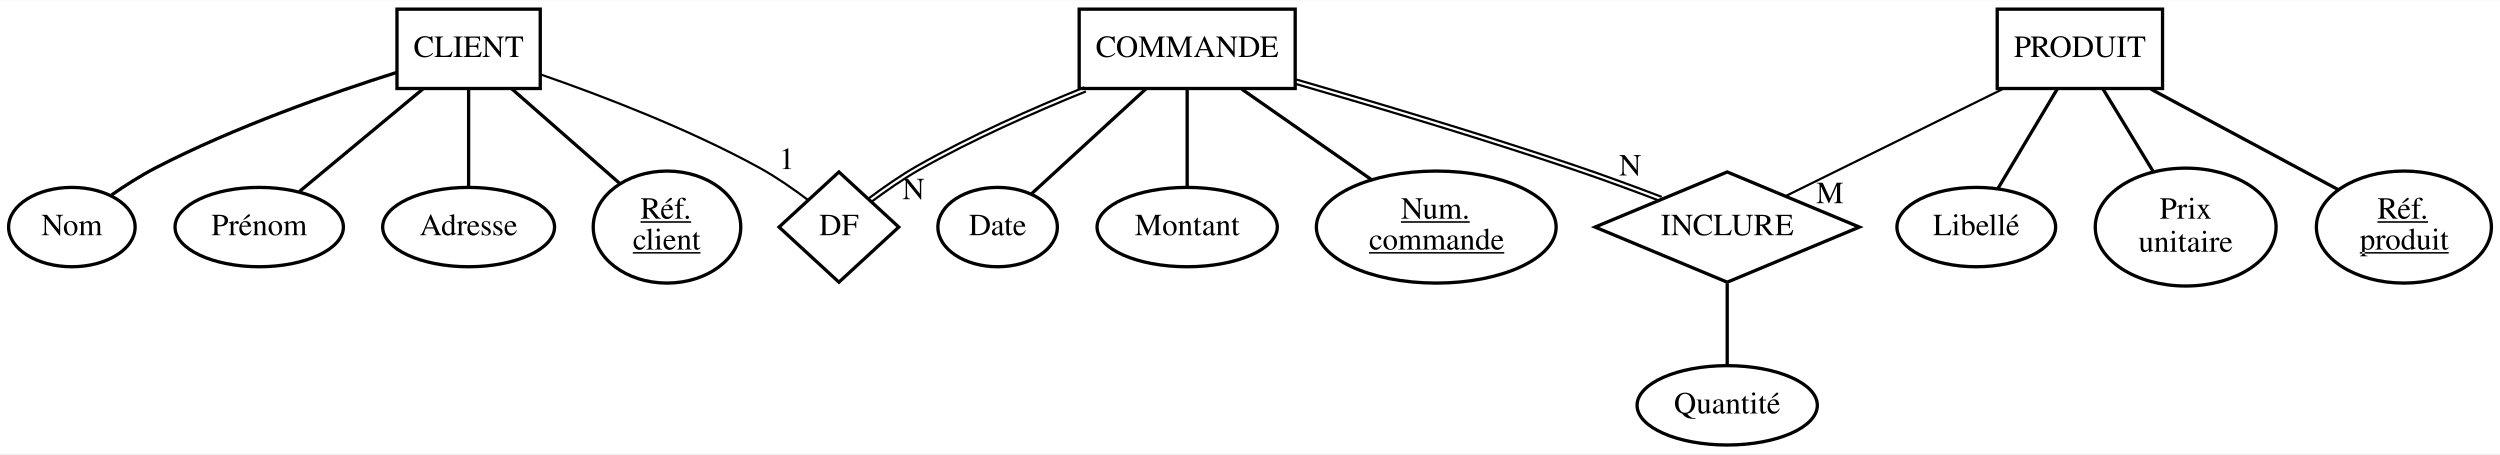
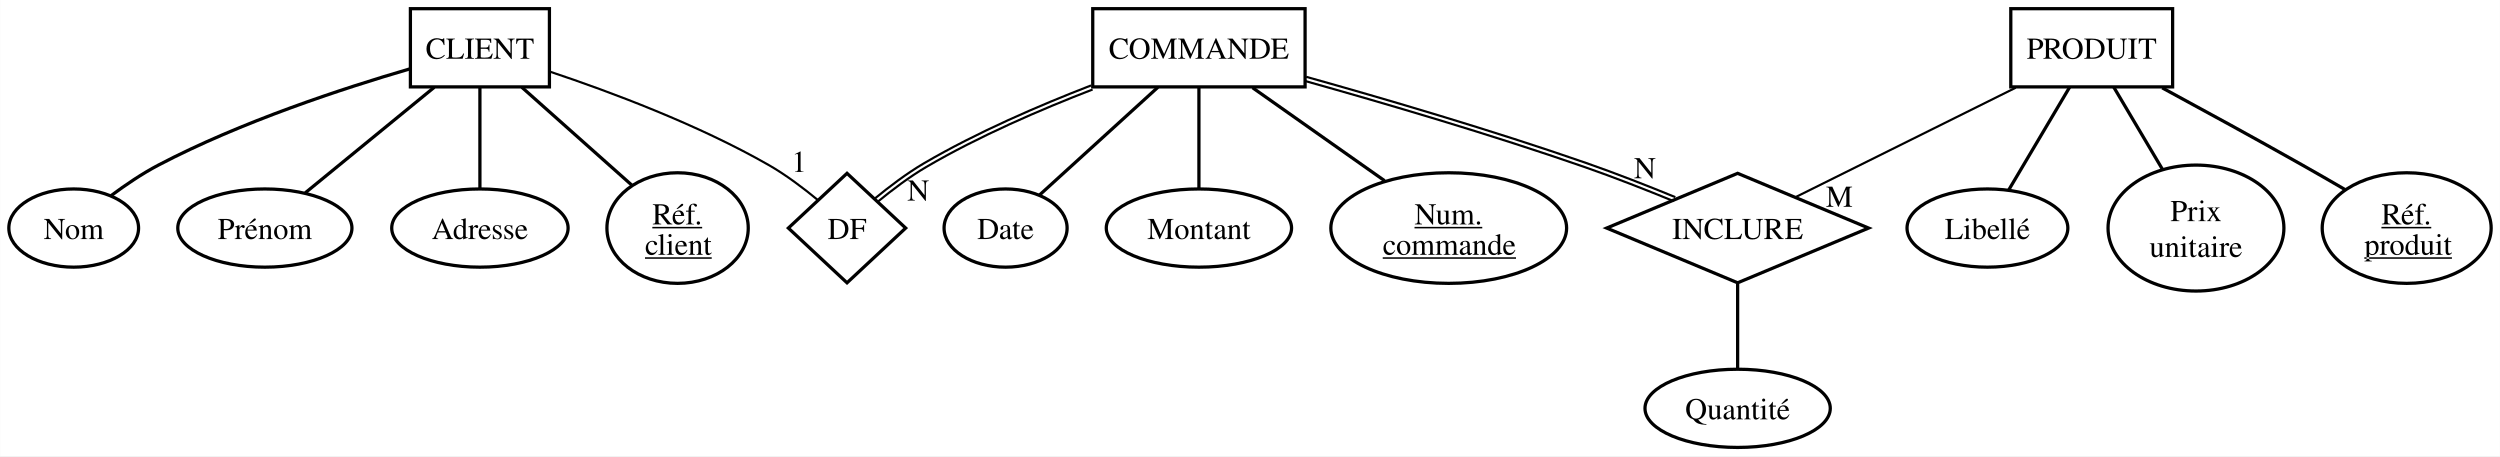
- <svg xmlns="http://www.w3.org/2000/svg" width="1134pt" height="206pt" viewBox="0.00 0.00 1134.20 205.74">
-   <g id="graph0" class="graph" transform="scale(1 1) rotate(0) translate(4 201.74)">
-     <polygon fill="white" stroke="none" points="-4,4 -4,-201.74 1130.2,-201.74 1130.2,4 -4,4" />
+ <svg xmlns="http://www.w3.org/2000/svg" width="1151pt" height="210pt" viewBox="0.00 0.00 1150.75 209.98">
+   <g id="graph0" class="graph" transform="scale(1 1) rotate(0) translate(4 205.98)">
+     <polygon fill="white" stroke="none" points="-4,4 -4,-205.98 1146.75,-205.98 1146.75,4 -4,4" />
    <g id="node1" class="node">
-       <polygon fill="#ffffff" stroke="black" stroke-width="1.5" points="241.1,-197.74 176.1,-197.74 176.1,-161.74 241.1,-161.74 241.1,-197.74" />
-       <text text-anchor="middle" x="208.6" y="-176.04" font-family="Times,serif" font-size="14.00">CLIENT</text>
+       <polygon fill="#ffffff" stroke="black" stroke-width="1.5" points="248.86,-201.98 184.86,-201.98 184.86,-165.98 248.86,-165.98 248.86,-201.98" />
+       <text text-anchor="middle" x="216.86" y="-178.93" font-family="Times,serif" font-size="14.00">CLIENT</text>
    </g>
    <g id="node4" class="node">
-       <ellipse fill="#ffffff" stroke="black" stroke-width="1.5" cx="28.6" cy="-98.87" rx="28.7" ry="18" />
-       <text text-anchor="middle" x="28.6" y="-95.17" font-family="Times,serif" font-size="14.00">Nom</text>
+       <ellipse fill="#ffffff" stroke="black" stroke-width="1.5" cx="29.86" cy="-100.99" rx="29.86" ry="18" />
+       <text text-anchor="middle" x="29.86" y="-95.94" font-family="Times,serif" font-size="14.00">Nom</text>
    </g>
    <g id="edge2" class="edge">
-       <path fill="none" stroke="black" stroke-width="1.5" d="M175.79,-168.98C146.38,-159.66 102.47,-144.3 66.6,-125.74 59.79,-122.22 52.75,-117.7 46.6,-113.43" />
+       <path fill="none" stroke="black" stroke-width="1.5" d="M184.6,-174.27C153.87,-165.31 106.8,-149.89 68.86,-129.98 61.33,-126.03 53.61,-120.79 47.04,-115.9" />
    </g>
    <g id="node5" class="node">
-       <ellipse fill="#ffffff" stroke="black" stroke-width="1.5" cx="113.6" cy="-98.87" rx="38.19" ry="18" />
-       <text text-anchor="middle" x="113.6" y="-95.17" font-family="Times,serif" font-size="14.00">Prénom</text>
+       <ellipse fill="#ffffff" stroke="black" stroke-width="1.5" cx="117.86" cy="-100.99" rx="40.09" ry="18" />
+       <text text-anchor="middle" x="117.86" y="-95.94" font-family="Times,serif" font-size="14.00">Prénom</text>
    </g>
    <g id="edge3" class="edge">
-       <path fill="none" stroke="black" stroke-width="1.5" d="M187.98,-161.63C171.29,-147.76 147.98,-128.41 131.92,-115.08" />
+       <path fill="none" stroke="black" stroke-width="1.5" d="M195.86,-165.81C178.26,-151.41 153.38,-131.05 136.48,-117.23" />
    </g>
    <g id="node6" class="node">
-       <ellipse fill="#ffffff" stroke="black" stroke-width="1.5" cx="208.6" cy="-98.87" rx="38.99" ry="18" />
-       <text text-anchor="middle" x="208.6" y="-95.17" font-family="Times,serif" font-size="14.00">Adresse</text>
+       <ellipse fill="#ffffff" stroke="black" stroke-width="1.5" cx="216.86" cy="-100.99" rx="40.6" ry="18" />
+       <text text-anchor="middle" x="216.86" y="-95.94" font-family="Times,serif" font-size="14.00">Adresse</text>
    </g>
    <g id="edge4" class="edge">
-       <path fill="none" stroke="black" stroke-width="1.5" d="M208.6,-161.63C208.6,-148.49 208.6,-130.42 208.6,-117.22" />
+       <path fill="none" stroke="black" stroke-width="1.5" d="M216.86,-165.81C216.86,-152.15 216.86,-133.14 216.86,-119.42" />
    </g>
    <g id="node11" class="node">
-       <ellipse fill="#ffffff" stroke="black" stroke-width="1.5" cx="298.6" cy="-98.87" rx="33.47" ry="25.41" />
-       <text text-anchor="start" x="286.6" y="-102.67" font-family="Times,serif" text-decoration="underline" font-size="14.00">Réf.</text>
-       <text text-anchor="start" x="283.1" y="-88.67" font-family="Times,serif" text-decoration="underline" font-size="14.00">client</text>
+       <ellipse fill="#ffffff" stroke="black" stroke-width="1.5" cx="307.86" cy="-100.99" rx="32.53" ry="25.46" />
+       <text text-anchor="start" x="296.23" y="-102.69" font-family="Times,serif" text-decoration="underline" font-size="14.00">Réf.</text>
+       <text text-anchor="start" x="292.86" y="-88.69" font-family="Times,serif" text-decoration="underline" font-size="14.00">client</text>
    </g>
    <g id="edge1" class="edge">
-       <path fill="none" stroke="black" stroke-width="1.5" d="M228.13,-161.63C242.6,-148.94 262.32,-131.66 277.22,-118.6" />
+       <path fill="none" stroke="black" stroke-width="1.5" d="M236.15,-165.81C250.97,-152.62 271.41,-134.43 286.68,-120.84" />
    </g>
    <g id="node15" class="node">
-       <polygon fill="#ffffff" stroke="black" stroke-width="1.5" points="376.6,-123.87 349.44,-98.87 376.6,-73.87 403.75,-98.87 376.6,-123.87" />
-       <text text-anchor="middle" x="376.6" y="-95.17" font-family="Times,serif" font-size="14.00">DF</text>
+       <polygon fill="#ffffff" stroke="black" stroke-width="1.5" points="385.86,-126.19 358.86,-100.99 385.86,-75.79 412.86,-100.99 385.86,-126.19" />
+       <text text-anchor="middle" x="385.86" y="-95.94" font-family="Times,serif" font-size="14.00">DF</text>
    </g>
    <g id="edge12" class="edge">
-       <path fill="none" stroke="#000000" d="M241.33,-168.09C268.66,-158.61 308.24,-143.52 340.6,-125.74 348.15,-121.59 355.99,-116.12 362.41,-111.28" />
-       <text text-anchor="middle" x="352.94" y="-125.19" font-family="Times,serif" font-size="14.00">1</text>
+       <path fill="none" stroke="#000000" d="M249.19,-172.96C276.86,-163.72 317.28,-148.63 349.86,-129.98 357.83,-125.42 365.96,-119.24 372.48,-113.85" />
+       <text text-anchor="middle" x="363.8" y="-126.82" font-family="Times,serif" font-size="14.00">1</text>
    </g>
    <g id="node2" class="node">
-       <polygon fill="#ffffff" stroke="black" stroke-width="1.5" points="583.6,-197.74 485.6,-197.74 485.6,-161.74 583.6,-161.74 583.6,-197.74" />
-       <text text-anchor="middle" x="534.6" y="-176.04" font-family="Times,serif" font-size="14.00">COMMANDE</text>
+       <polygon fill="#ffffff" stroke="black" stroke-width="1.5" points="596.73,-201.98 498.98,-201.98 498.98,-165.98 596.73,-165.98 596.73,-201.98" />
+       <text text-anchor="middle" x="547.86" y="-178.93" font-family="Times,serif" font-size="14.00">COMMANDE</text>
    </g>
    <g id="node7" class="node">
-       <ellipse fill="#ffffff" stroke="black" stroke-width="1.5" cx="448.6" cy="-98.87" rx="27.1" ry="18" />
-       <text text-anchor="middle" x="448.6" y="-95.17" font-family="Times,serif" font-size="14.00">Date</text>
+       <ellipse fill="#ffffff" stroke="black" stroke-width="1.5" cx="458.86" cy="-100.99" rx="28.32" ry="18" />
+       <text text-anchor="middle" x="458.86" y="-95.94" font-family="Times,serif" font-size="14.00">Date</text>
    </g>
    <g id="edge6" class="edge">
-       <path fill="none" stroke="black" stroke-width="1.5" d="M515.94,-161.63C500.42,-147.4 478.61,-127.4 464.06,-114.05" />
+       <path fill="none" stroke="black" stroke-width="1.5" d="M528.98,-165.81C512.75,-151.04 489.63,-130 474.44,-116.17" />
    </g>
    <g id="node8" class="node">
-       <ellipse fill="#ffffff" stroke="black" stroke-width="1.5" cx="534.6" cy="-98.87" rx="40.89" ry="18" />
-       <text text-anchor="middle" x="534.6" y="-95.17" font-family="Times,serif" font-size="14.00">Montant</text>
+       <ellipse fill="#ffffff" stroke="black" stroke-width="1.5" cx="547.86" cy="-100.99" rx="42.65" ry="18" />
+       <text text-anchor="middle" x="547.86" y="-95.94" font-family="Times,serif" font-size="14.00">Montant</text>
    </g>
    <g id="edge7" class="edge">
-       <path fill="none" stroke="black" stroke-width="1.5" d="M534.6,-161.63C534.6,-148.49 534.6,-130.42 534.6,-117.22" />
+       <path fill="none" stroke="black" stroke-width="1.5" d="M547.86,-165.81C547.86,-152.15 547.86,-133.14 547.86,-119.42" />
    </g>
    <g id="node12" class="node">
-       <ellipse fill="#ffffff" stroke="black" stroke-width="1.5" cx="647.6" cy="-98.87" rx="54.39" ry="25.41" />
-       <text text-anchor="start" x="631.6" y="-102.67" font-family="Times,serif" text-decoration="underline" font-size="14.00">Num.</text>
-       <text text-anchor="start" x="617.1" y="-88.67" font-family="Times,serif" text-decoration="underline" font-size="14.00">commande</text>
+       <ellipse fill="#ffffff" stroke="black" stroke-width="1.5" cx="662.86" cy="-100.99" rx="54.27" ry="25.46" />
+       <text text-anchor="start" x="647.11" y="-102.69" font-family="Times,serif" text-decoration="underline" font-size="14.00">Num.</text>
+       <text text-anchor="start" x="632.48" y="-88.69" font-family="Times,serif" text-decoration="underline" font-size="14.00">commande</text>
    </g>
    <g id="edge5" class="edge">
-       <path fill="none" stroke="black" stroke-width="1.5" d="M559.4,-161.43C576.68,-149.37 599.81,-133.22 618.05,-120.49" />
+       <path fill="none" stroke="black" stroke-width="1.5" d="M572.53,-165.61C590.35,-153.06 614.49,-136.05 633.33,-122.78" />
    </g>
    <g id="edge14" class="edge">
-       <path fill="none" stroke="#000000" d="M487.91,-162.27C464.6,-152.84 436.29,-140.34 412.1,-126.61 404.53,-122.3 396.7,-116.82 390.24,-111.98" />
-       <path fill="none" stroke="#000000" d="M488.66,-160.42C465.41,-151.01 437.1,-138.51 413.09,-124.87 405.68,-120.66 397.85,-115.18 391.44,-110.38" />
-       <text text-anchor="middle" x="410.43" y="-111.51" font-family="Times,serif" font-size="14.00">N</text>
+       <path fill="none" stroke="#000000" d="M498.2,-166.65C474.29,-157.41 445.63,-145.05 421.35,-130.85 413.32,-126.14 405.19,-119.96 398.63,-114.56" />
+       <path fill="none" stroke="#000000" d="M498.92,-164.78C475.08,-155.58 446.42,-143.21 422.36,-129.12 414.53,-124.55 406.4,-118.37 399.9,-113.02" />
+       <text text-anchor="middle" x="418.66" y="-113.64" font-family="Times,serif" font-size="14.00">N</text>
    </g>
    <g id="node16" class="node">
-       <polygon fill="#ffffff" stroke="black" stroke-width="1.5" points="779.6,-123.87 719.64,-98.87 779.6,-73.87 839.55,-98.87 779.6,-123.87" />
-       <text text-anchor="middle" x="779.6" y="-95.17" font-family="Times,serif" font-size="14.00">INCLURE</text>
+       <polygon fill="#ffffff" stroke="black" stroke-width="1.5" points="795.86,-126.19 735.57,-100.99 795.86,-75.79 856.14,-100.99 795.86,-126.19" />
+       <text text-anchor="middle" x="795.86" y="-95.94" font-family="Times,serif" font-size="14.00">INCLURE</text>
    </g>
    <g id="edge15" class="edge">
-       <path fill="none" stroke="#000000" d="M583.53,-163.91C618.97,-153.69 667.83,-139.12 710.28,-124.79 723.1,-120.46 737.14,-115.28 749.17,-110.7" />
-       <path fill="none" stroke="#000000" d="M584.08,-165.83C619.54,-155.6 668.4,-141.04 710.92,-126.69 723.79,-122.34 737.83,-117.16 749.88,-112.57" />
-       <text text-anchor="middle" x="735.57" y="-122.27" font-family="Times,serif" font-size="14.00">N</text>
+       <path fill="none" stroke="#000000" d="M596.7,-168.7C632.65,-158.63 682.48,-144.02 725.53,-129.04 739.09,-124.32 753.92,-118.49 766.41,-113.38" />
+       <path fill="none" stroke="#000000" d="M597.24,-170.62C633.21,-160.55 683.05,-145.94 726.18,-130.93 739.82,-126.18 754.66,-120.35 767.17,-115.23" />
+       <text text-anchor="middle" x="753.19" y="-123.92" font-family="Times,serif" font-size="14.00">N</text>
    </g>
    <g id="node3" class="node">
-       <polygon fill="#ffffff" stroke="black" stroke-width="1.5" points="977.1,-197.74 902.1,-197.74 902.1,-161.74 977.1,-161.74 977.1,-197.74" />
-       <text text-anchor="middle" x="939.6" y="-176.04" font-family="Times,serif" font-size="14.00">PRODUIT</text>
+       <polygon fill="#ffffff" stroke="black" stroke-width="1.5" points="996.11,-201.98 921.61,-201.98 921.61,-165.98 996.11,-165.98 996.11,-201.98" />
+       <text text-anchor="middle" x="958.86" y="-178.93" font-family="Times,serif" font-size="14.00">PRODUIT</text>
    </g>
    <g id="node9" class="node">
-       <ellipse fill="#ffffff" stroke="black" stroke-width="1.5" cx="892.6" cy="-98.87" rx="36" ry="18" />
-       <text text-anchor="middle" x="892.6" y="-95.17" font-family="Times,serif" font-size="14.00">Libellé</text>
+       <ellipse fill="#ffffff" stroke="black" stroke-width="1.5" cx="910.86" cy="-100.99" rx="37.02" ry="18" />
+       <text text-anchor="middle" x="910.86" y="-95.94" font-family="Times,serif" font-size="14.00">Libellé</text>
    </g>
    <g id="edge9" class="edge">
-       <path fill="none" stroke="black" stroke-width="1.5" d="M929.4,-161.63C921.41,-148.22 910.36,-129.67 902.45,-116.41" />
+       <path fill="none" stroke="black" stroke-width="1.5" d="M948.68,-165.81C940.42,-151.88 928.85,-132.36 920.69,-118.59" />
    </g>
    <g id="node10" class="node">
-       <ellipse fill="#ffffff" stroke="black" stroke-width="1.5" cx="987.6" cy="-98.87" rx="41.02" ry="26.74" />
-       <text text-anchor="middle" x="987.6" y="-102.67" font-family="Times,serif" font-size="14.00">Prix</text>
-       <text text-anchor="middle" x="987.6" y="-87.67" font-family="Times,serif" font-size="14.00">unitaire</text>
+       <ellipse fill="#ffffff" stroke="black" stroke-width="1.5" cx="1006.86" cy="-100.99" rx="40.48" ry="28.99" />
+       <text text-anchor="middle" x="1006.86" y="-104.19" font-family="Times,serif" font-size="14.00">Prix</text>
+       <text text-anchor="middle" x="1006.86" y="-87.69" font-family="Times,serif" font-size="14.00">unitaire</text>
    </g>
    <g id="edge10" class="edge">
-       <path fill="none" stroke="black" stroke-width="1.5" d="M950.01,-161.63C956.69,-150.66 965.45,-136.27 972.83,-124.13" />
+       <path fill="none" stroke="black" stroke-width="1.5" d="M969.04,-165.81C975.53,-154.85 984.07,-140.43 991.4,-128.08" />
    </g>
    <g id="node13" class="node">
-       <ellipse fill="#ffffff" stroke="black" stroke-width="1.5" cx="1086.6" cy="-98.87" rx="39.7" ry="25.41" />
-       <text text-anchor="start" x="1074.6" y="-102.67" font-family="Times,serif" text-decoration="underline" font-size="14.00">Réf.</text>
-       <text text-anchor="start" x="1066.6" y="-88.67" font-family="Times,serif" text-decoration="underline" font-size="14.00">produit</text>
+       <ellipse fill="#ffffff" stroke="black" stroke-width="1.5" cx="1103.86" cy="-100.99" rx="38.89" ry="25.46" />
+       <text text-anchor="start" x="1092.23" y="-102.69" font-family="Times,serif" text-decoration="underline" font-size="14.00">Réf.</text>
+       <text text-anchor="start" x="1084.36" y="-88.69" font-family="Times,serif" text-decoration="underline" font-size="14.00">produit</text>
    </g>
    <g id="edge8" class="edge">
-       <path fill="none" stroke="black" stroke-width="1.5" d="M971.86,-161.43C997.21,-147.83 1032.25,-129.03 1056.91,-115.8" />
+       <path fill="none" stroke="black" stroke-width="1.5" d="M991.31,-165.54C1010.22,-155.31 1034.47,-142.06 1055.86,-129.98 1062.24,-126.38 1069.06,-122.45 1075.5,-118.7" />
    </g>
    <g id="edge13" class="edge">
-       <path fill="none" stroke="#000000" d="M904.48,-161.43C874.86,-146.83 833.1,-126.25 806.19,-112.98" />
-       <text text-anchor="middle" x="826.19" y="-109.71" font-family="Times,serif" font-size="14.00">M</text>
+       <path fill="none" stroke="#000000" d="M923.89,-165.61C893.58,-150.55 850.36,-129.07 822.71,-115.33" />
+       <text text-anchor="middle" x="842.7" y="-110.78" font-family="Times,serif" font-size="14.00">M</text>
    </g>
    <g id="node14" class="node">
-       <ellipse fill="#ffffff" stroke="black" stroke-width="1.5" cx="779.6" cy="-18" rx="40.89" ry="18" />
-       <text text-anchor="middle" x="779.6" y="-14.3" font-family="Times,serif" font-size="14.00">Quantité</text>
+       <ellipse fill="#ffffff" stroke="black" stroke-width="1.5" cx="795.86" cy="-18" rx="42.65" ry="18" />
+       <text text-anchor="middle" x="795.86" y="-12.95" font-family="Times,serif" font-size="14.00">Quantité</text>
    </g>
    <g id="edge11" class="edge">
-       <path fill="none" stroke="#000000" stroke-width="1.5" d="M779.6,-73.35C779.6,-61.41 779.6,-47.33 779.6,-36.5" />
+       <path fill="none" stroke="#000000" stroke-width="1.5" d="M795.86,-75.25C795.86,-62.69 795.86,-47.73 795.86,-36.4" />
    </g>
  </g>
</svg>
